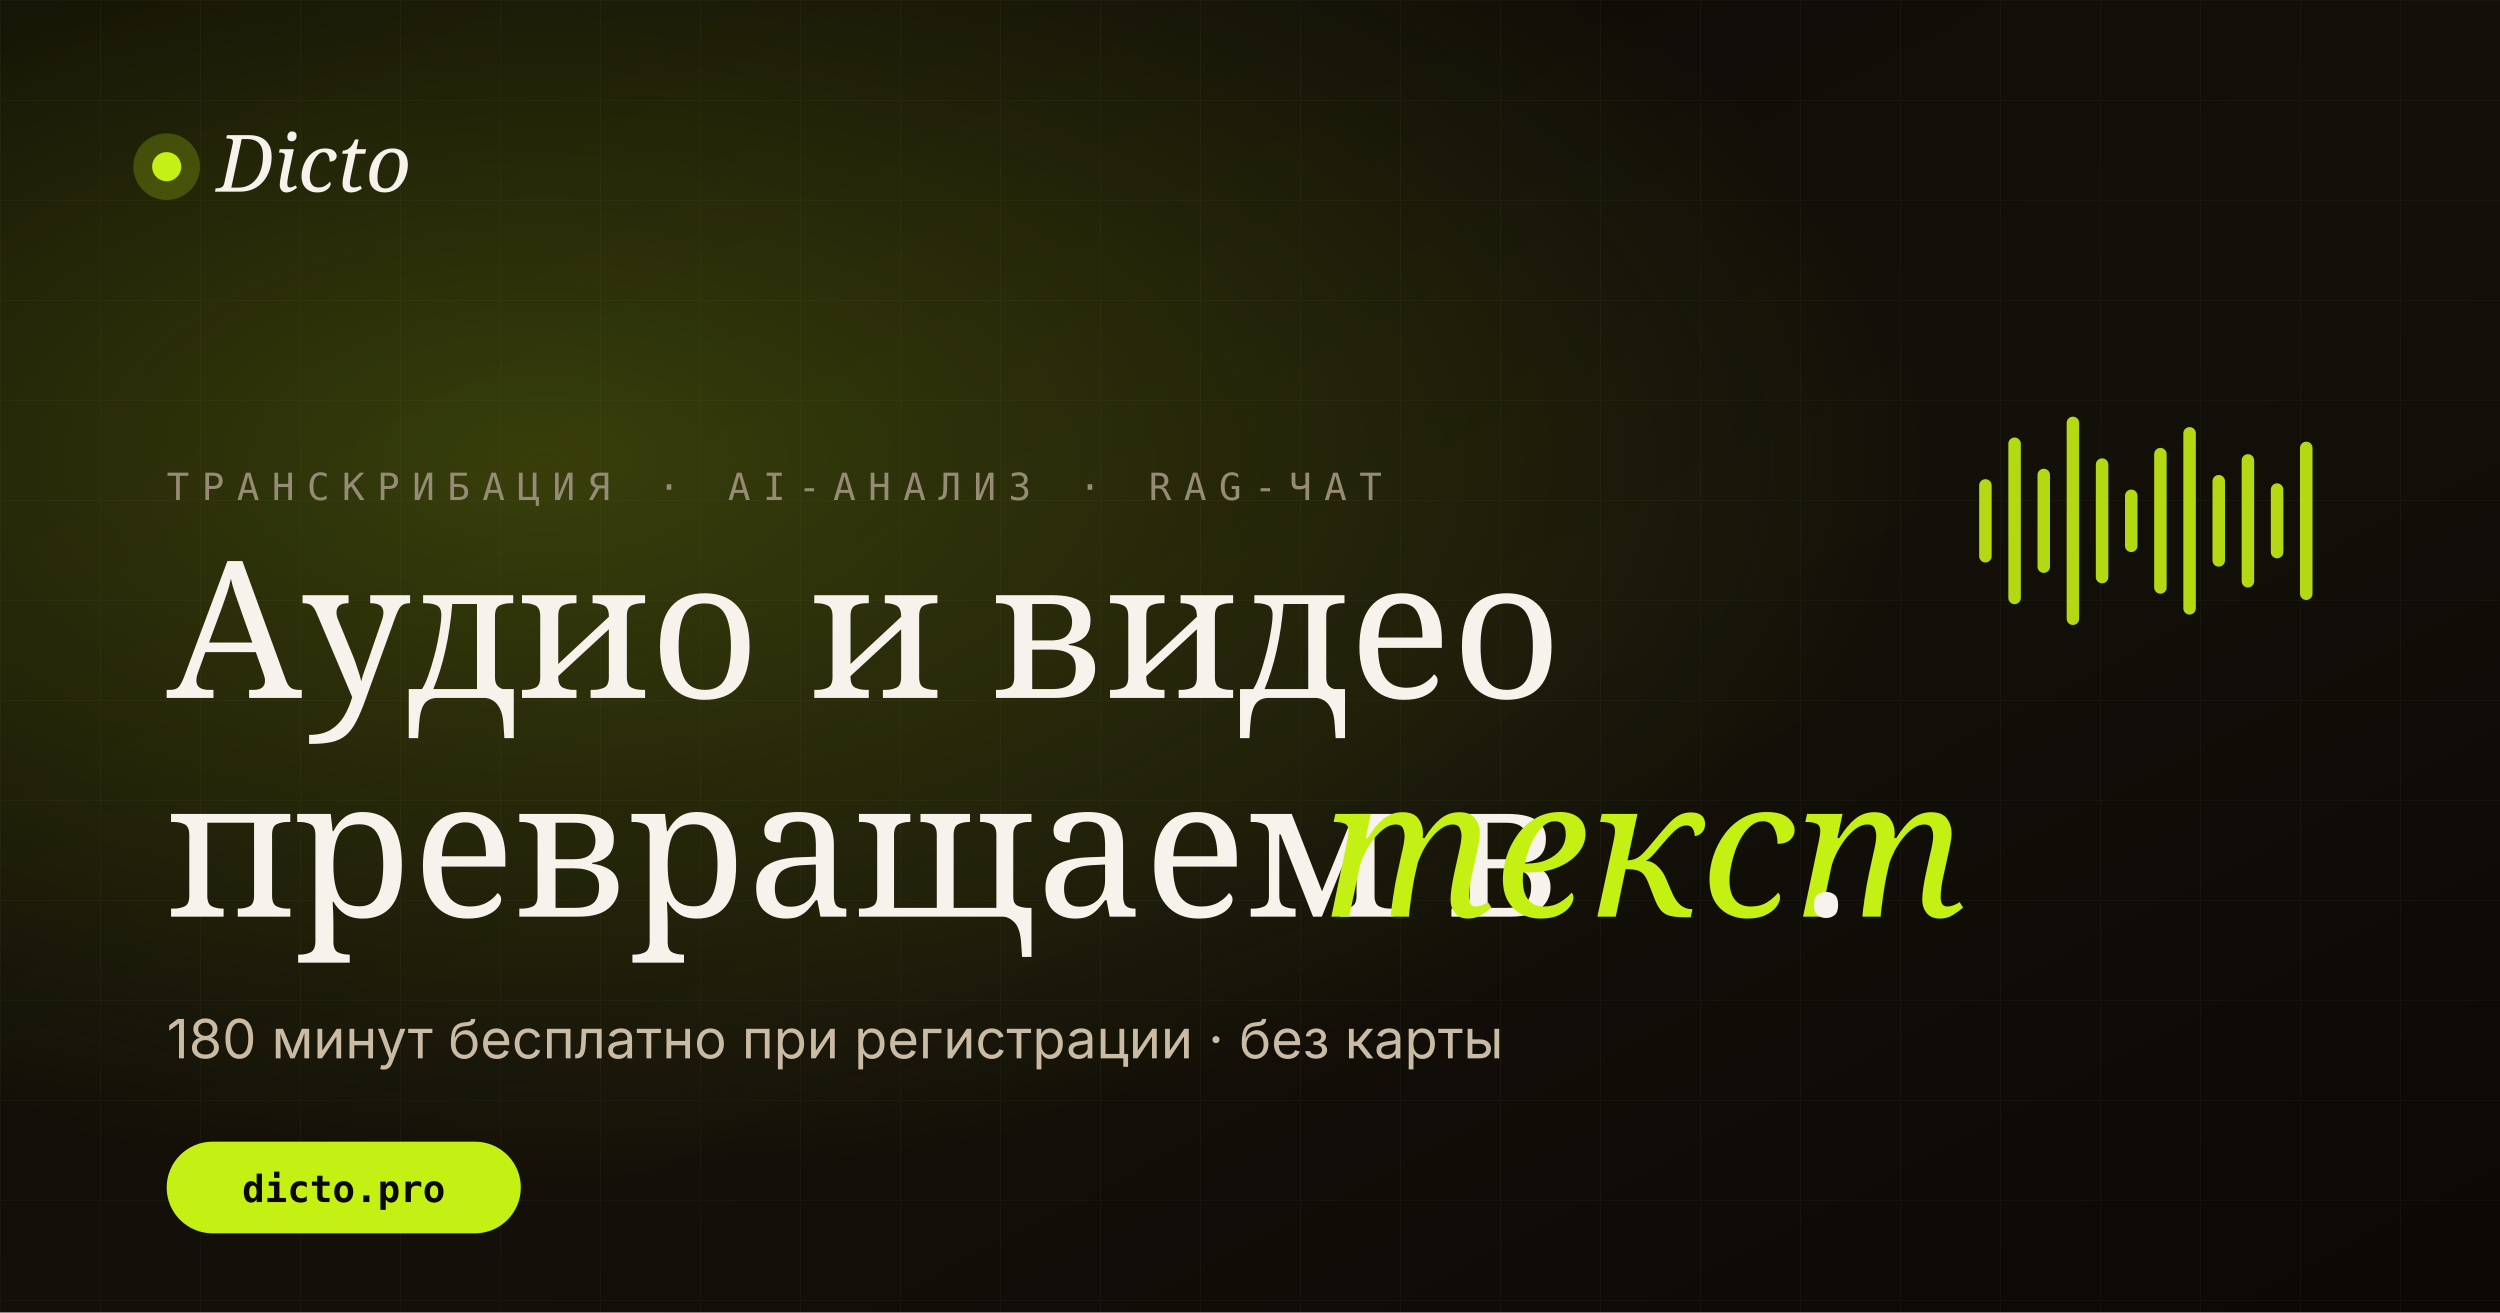
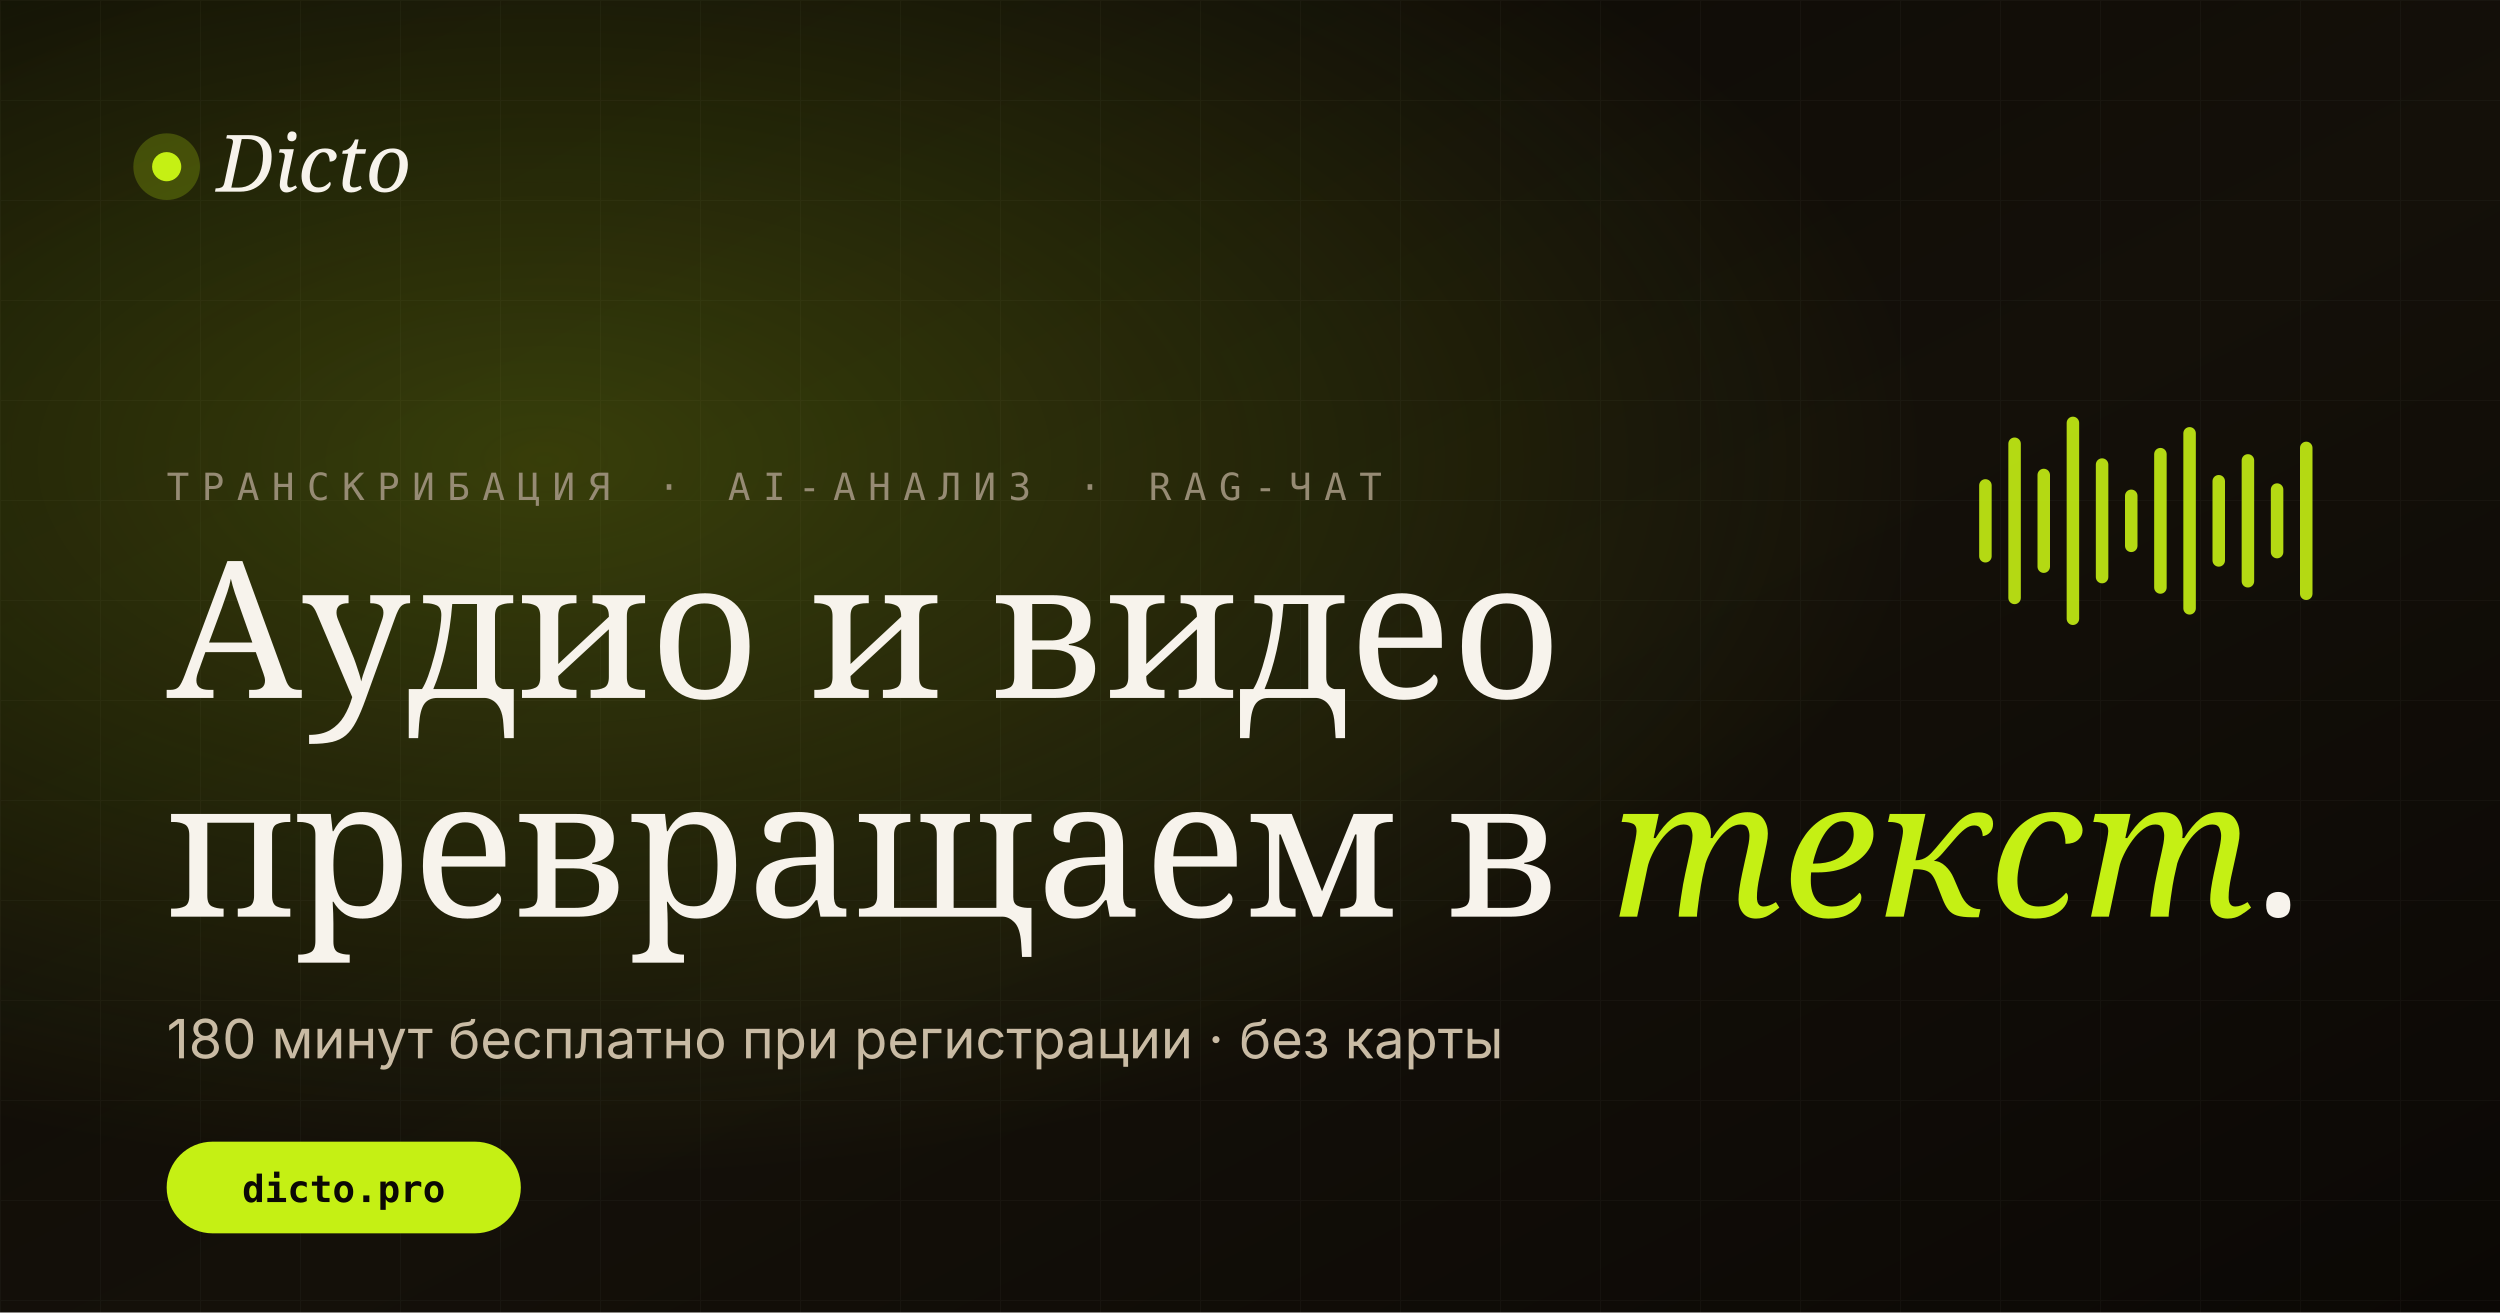
<svg xmlns="http://www.w3.org/2000/svg" viewBox="0 0 1200 630" width="1200" height="630">
  <defs>
    <linearGradient id="bg" x1="0" y1="0" x2="1" y2="1">
      <stop offset="0" stop-color="#0b0805" />
      <stop offset="0.55" stop-color="#141009" />
      <stop offset="1" stop-color="#0b0805" />
    </linearGradient>
    <radialGradient id="glow" cx="0.22" cy="0.35" r="0.55">
      <stop offset="0" stop-color="#c5f014" stop-opacity="0.22" />
      <stop offset="1" stop-color="#c5f014" stop-opacity="0" />
    </radialGradient>
    <pattern id="grid" x="0" y="0" width="48" height="48" patternUnits="userSpaceOnUse">
      <path d="M 48 0 L 0 0 0 48" fill="none" stroke="#f7f3ec" stroke-opacity="0.03" stroke-width="1" />
    </pattern>
  </defs>
  <rect width="1200" height="630" fill="url(#bg)" />
  <rect width="1200" height="630" fill="url(#grid)" />
  <rect width="1200" height="630" fill="url(#glow)" />
  <circle cx="80" cy="80" r="7" fill="#c5f014" />
  <circle cx="80" cy="80" r="16" fill="#c5f014" fill-opacity="0.22" />
  <text x="104" y="92" font-family="Georgia, 'Instrument Serif', serif" font-size="38" font-style="italic" fill="#f7f3ec">Dicto</text>
  <text x="80" y="240" font-family="'JetBrains Mono', ui-monospace, Menlo, monospace" font-size="18" letter-spacing="6" fill="#968b74">ТРАНСКРИБАЦИЯ · AI-АНАЛИЗ · RAG-ЧАТ</text>
  <text x="80" y="335" font-family="Georgia, 'Instrument Serif', serif" font-size="92" fill="#f7f3ec">Аудио и видео</text>
-   <text x="80" y="440" font-family="Georgia, 'Instrument Serif', serif" font-size="92" fill="#f7f3ec">превращаем в </text>
-   <text x="635" y="440" font-family="Georgia, 'Instrument Serif', serif" font-size="92" font-style="italic" fill="#c5f014">текст</text>
-   <text x="865" y="440" font-family="Georgia, 'Instrument Serif', serif" font-size="92" fill="#f7f3ec">.</text>
+   <text x="80" y="440" font-family="Georgia, 'Instrument Serif', serif" font-size="92" fill="#f7f3ec" xml:space="preserve">превращаем в <tspan font-style="italic" fill="#c5f014">текст</tspan>.</text>
  <text x="80" y="508" font-family="Inter, 'Helvetica Neue', sans-serif" font-size="26" fill="#c9bba4">180 минут бесплатно при регистрации · без карты</text>
  <rect x="80" y="548" width="170" height="44" rx="22" fill="#c5f014" />
  <text x="165" y="577" font-family="'JetBrains Mono', ui-monospace, monospace" font-size="18" font-weight="600" text-anchor="middle" fill="#0b0805">dicto.pro</text>
  <g transform="translate(950 200)" fill="#c5f014" opacity="0.9">
    <rect x="0" y="30" width="6" height="40" rx="3" />
    <rect x="14" y="10" width="6" height="80" rx="3" />
    <rect x="28" y="25" width="6" height="50" rx="3" />
    <rect x="42" y="0" width="6" height="100" rx="3" />
    <rect x="56" y="20" width="6" height="60" rx="3" />
    <rect x="70" y="35" width="6" height="30" rx="3" />
    <rect x="84" y="15" width="6" height="70" rx="3" />
    <rect x="98" y="5" width="6" height="90" rx="3" />
    <rect x="112" y="28" width="6" height="44" rx="3" />
    <rect x="126" y="18" width="6" height="64" rx="3" />
    <rect x="140" y="32" width="6" height="36" rx="3" />
    <rect x="154" y="12" width="6" height="76" rx="3" />
  </g>
</svg>
